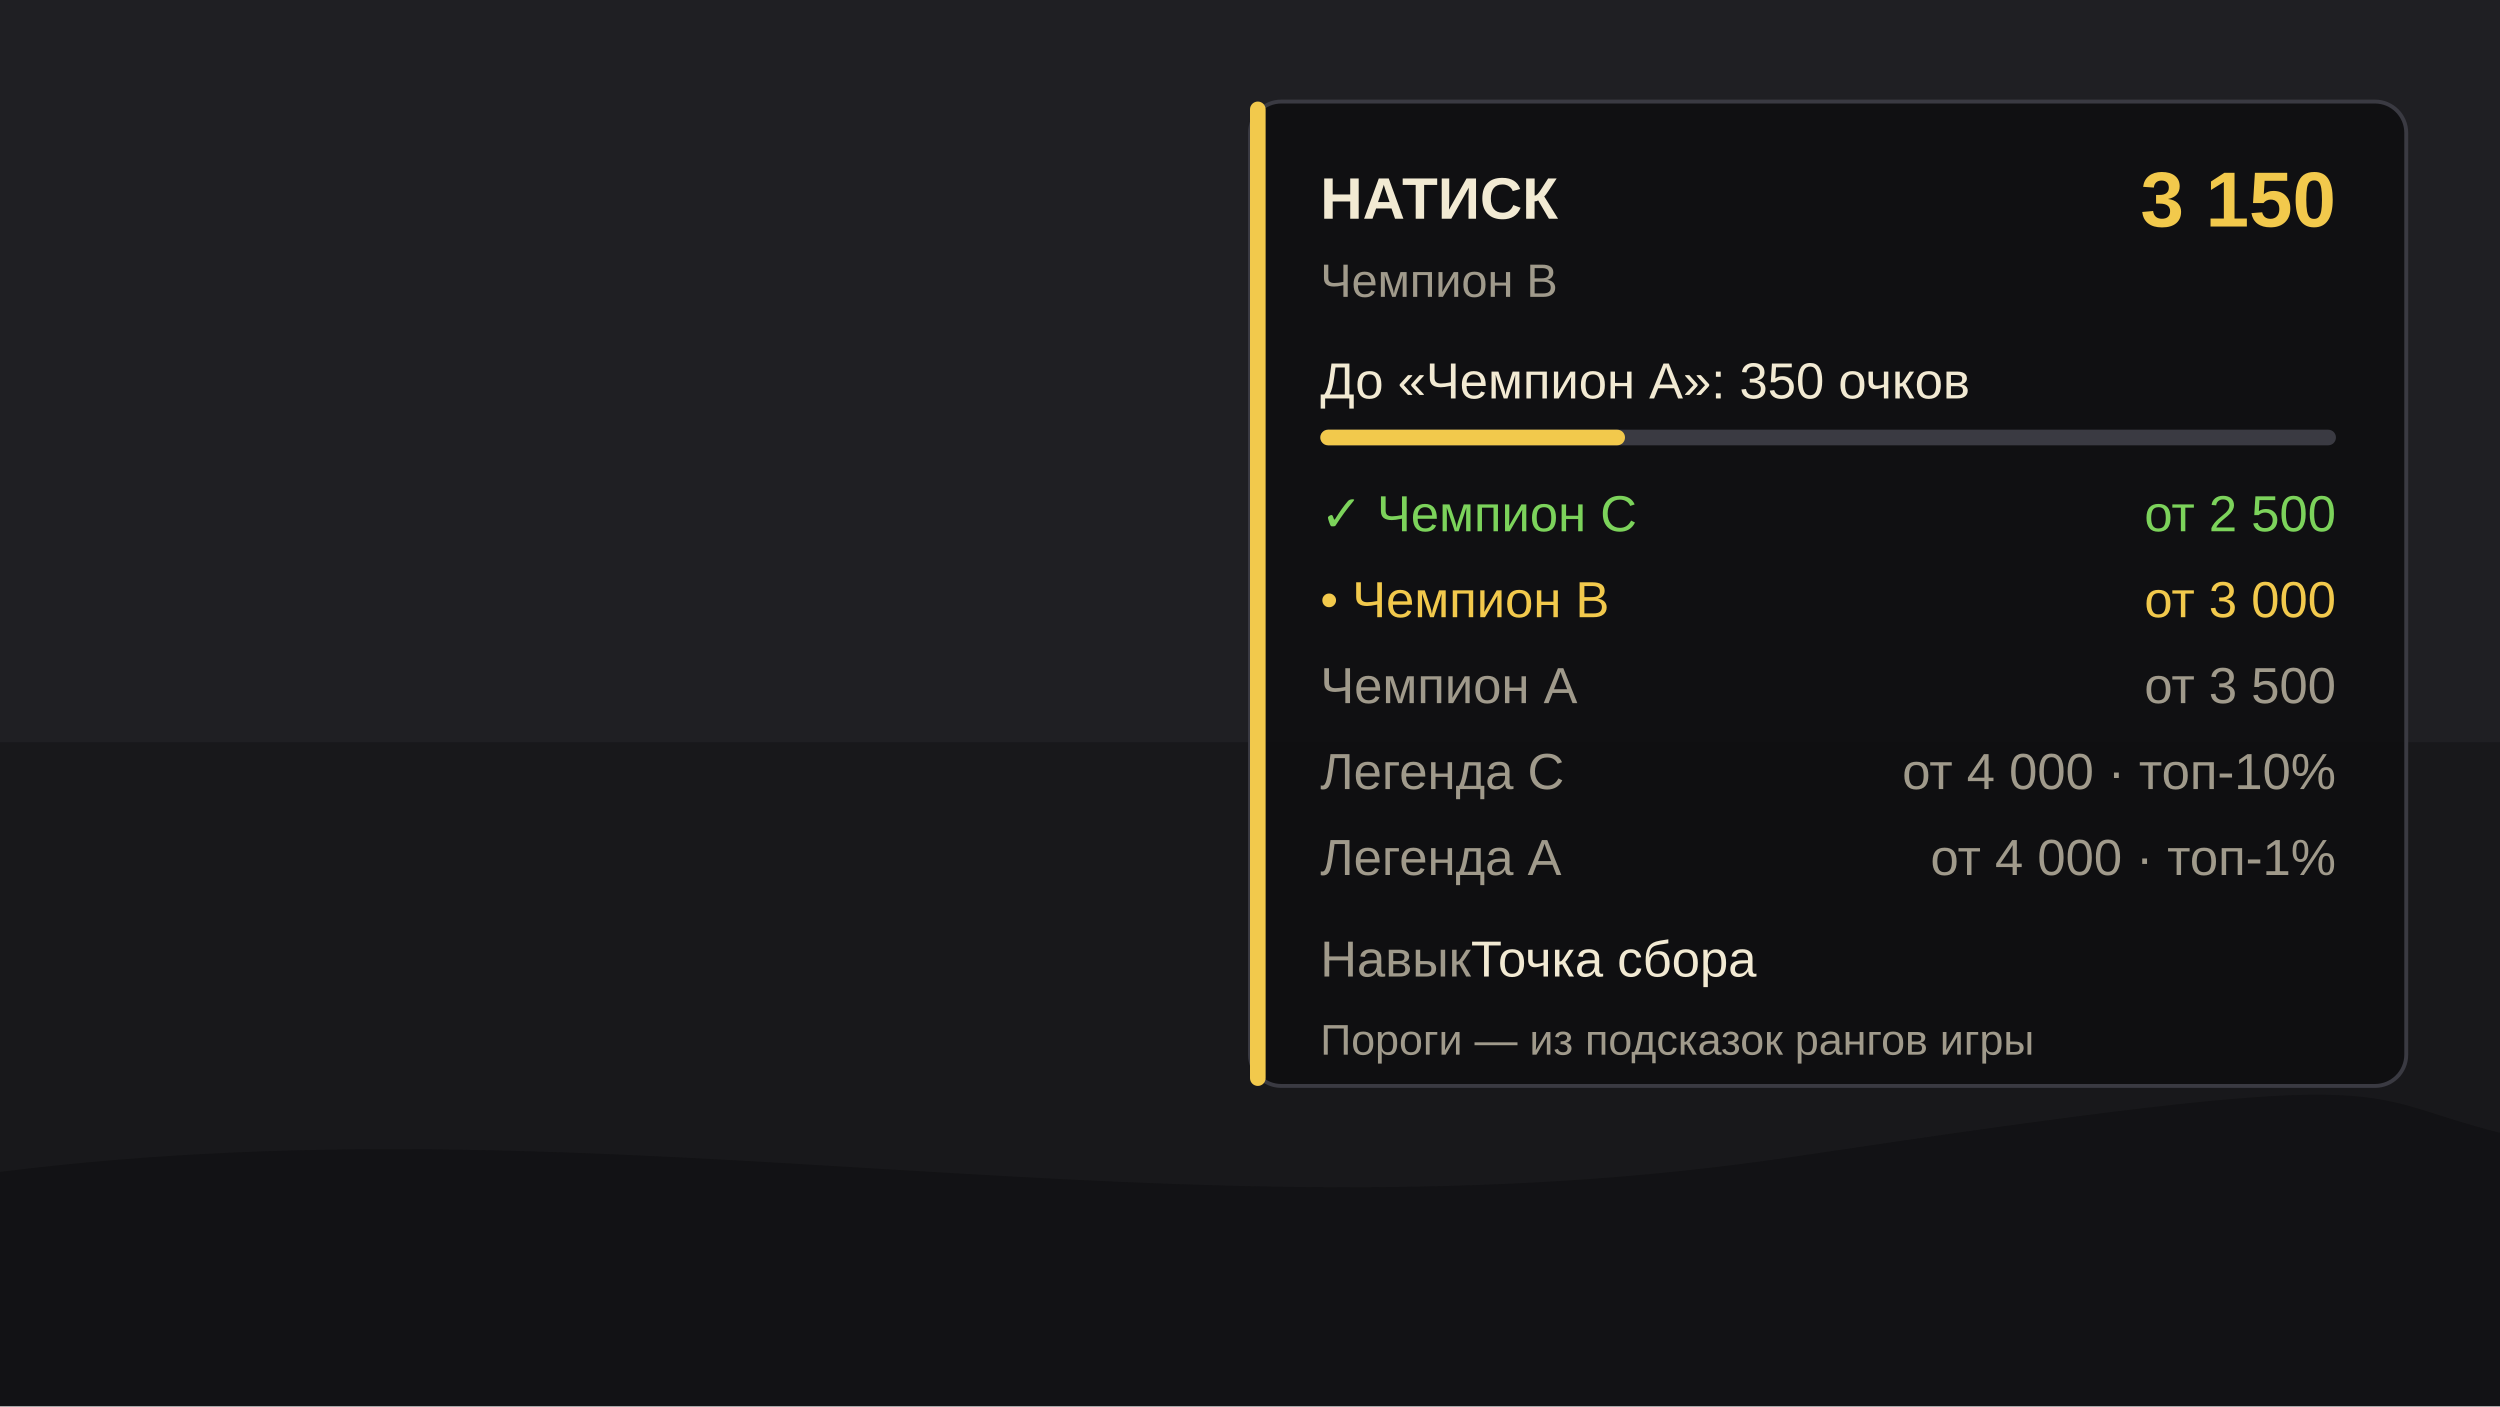
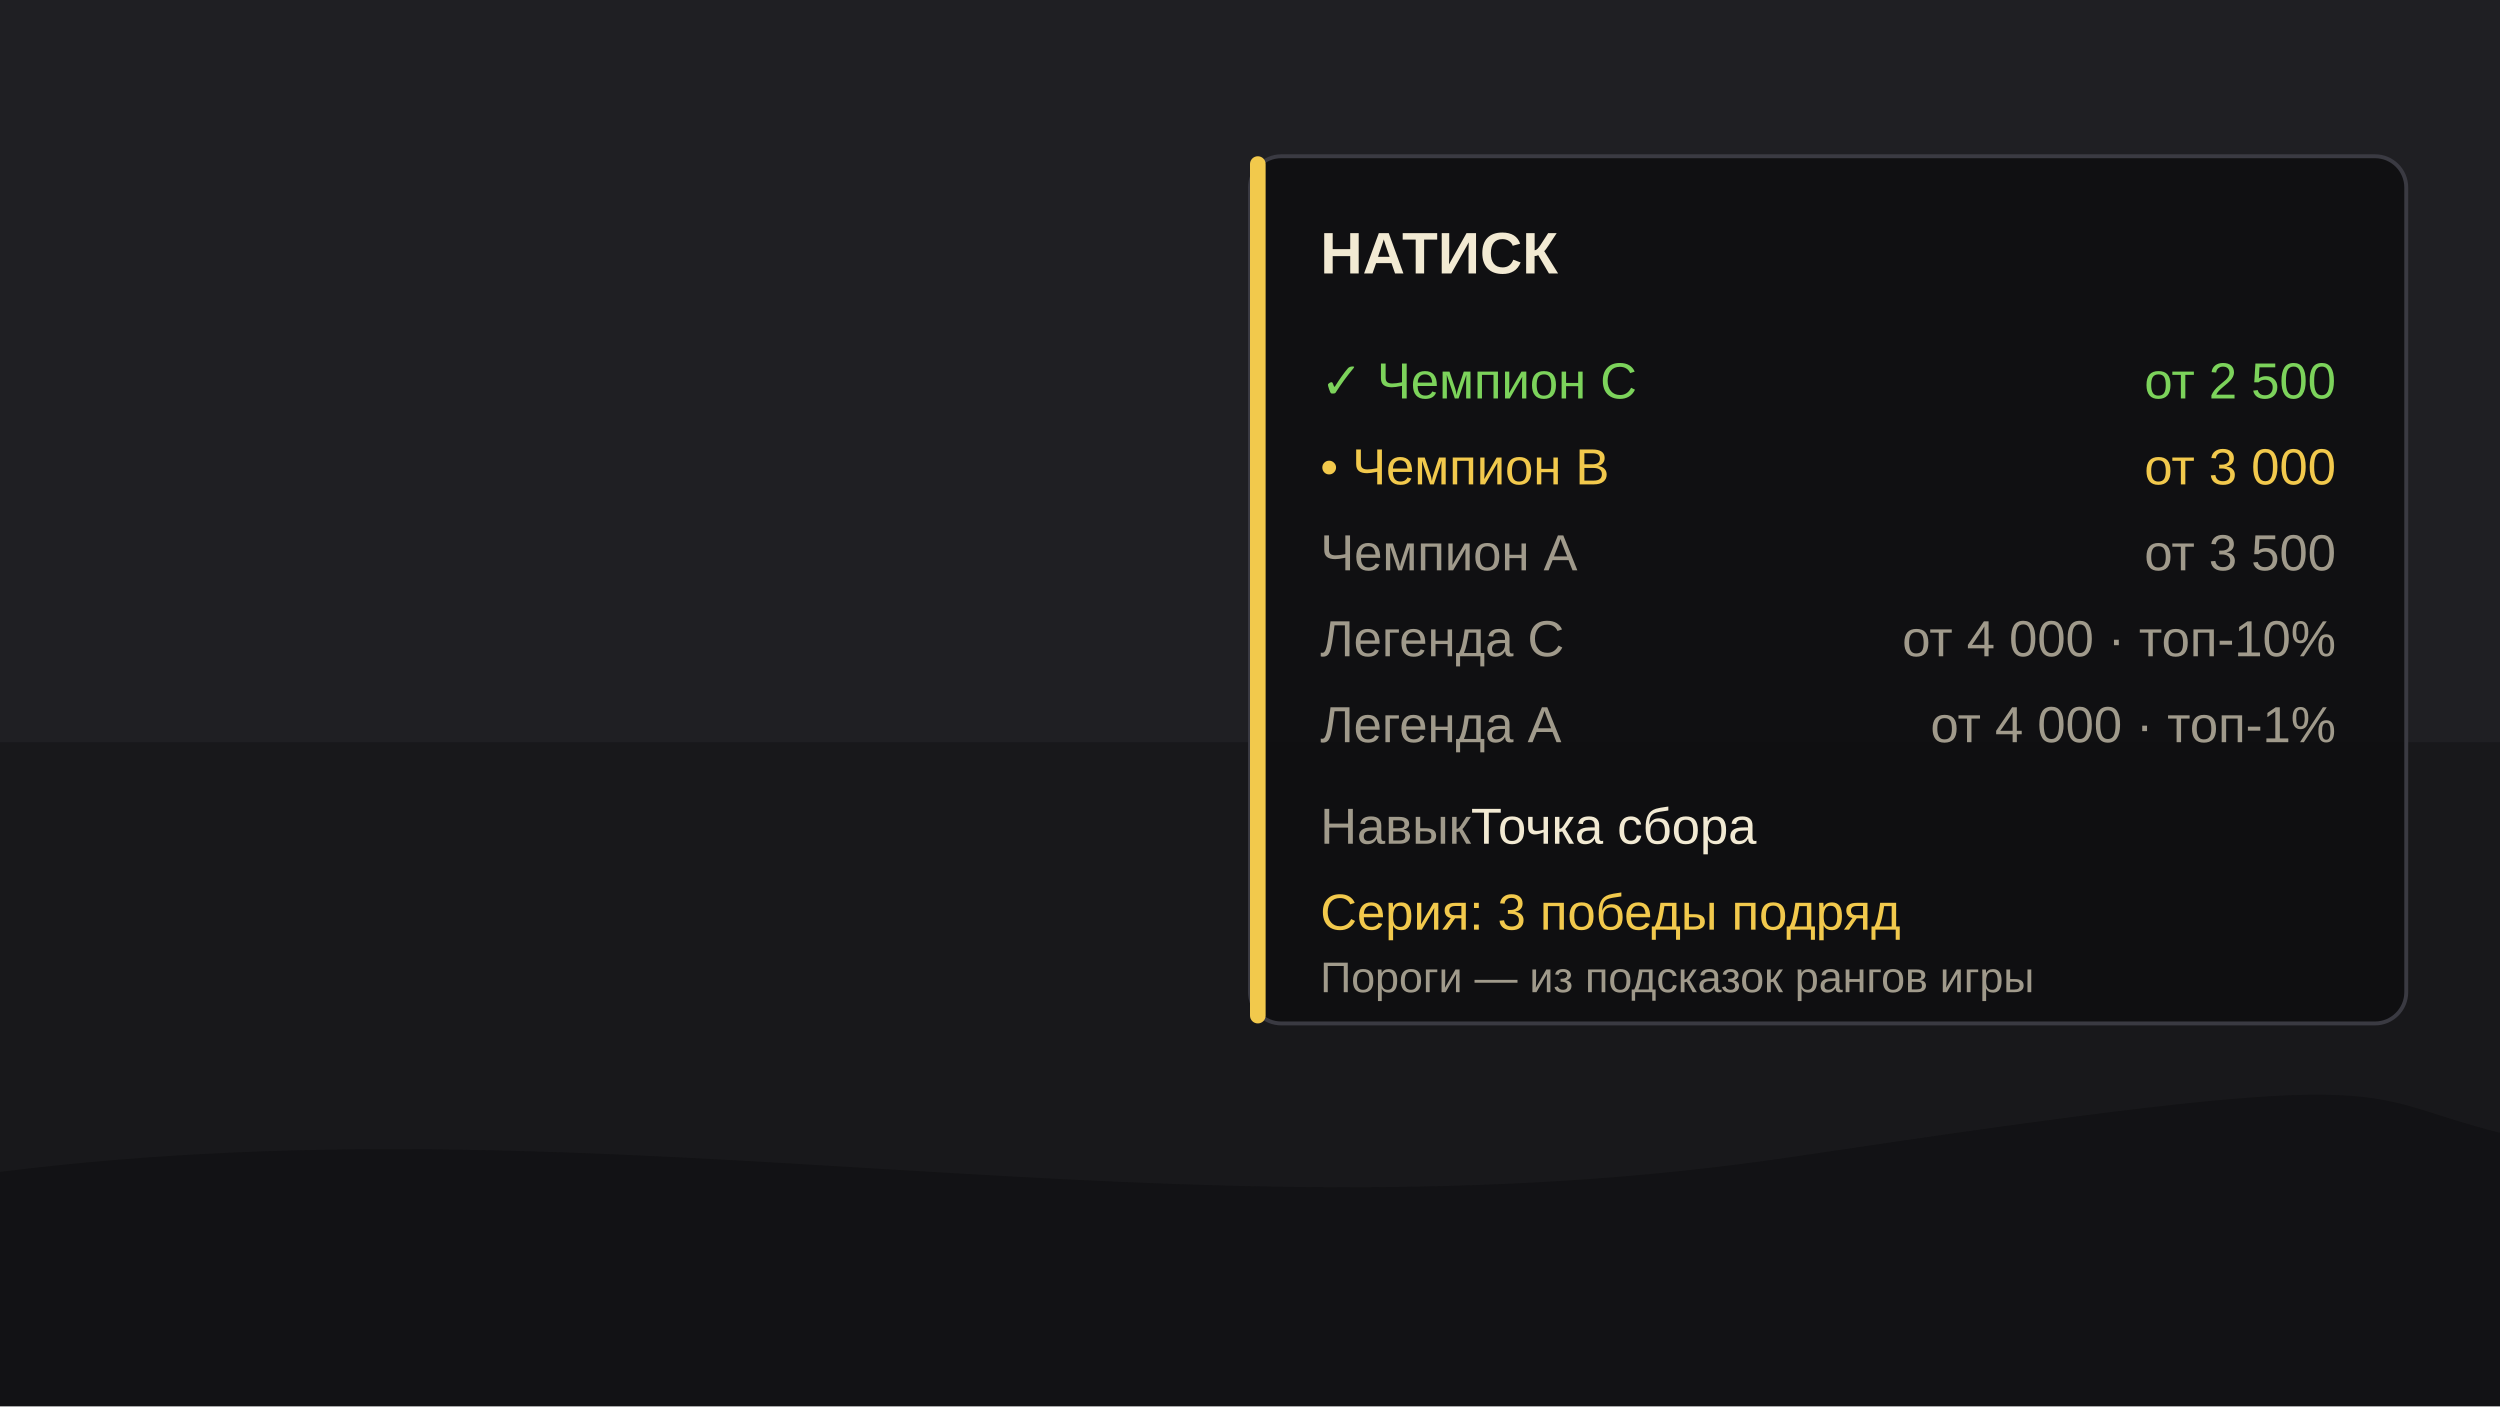
<svg xmlns="http://www.w3.org/2000/svg" width="640" height="360" viewBox="0 0 640 360">
  <rect width="640" height="360" fill="#18181b" />
  <rect width="640" height="190" fill="#1f1f23" />
  <path d="M0 300 C160 280 300 320 460 296 S600 280 640 290 V360 H0Z" fill="#0e0e10" opacity="0.6" />
-   <g transform="translate(320 26)" font-family="Segoe UI, Arial, sans-serif">
-     <rect width="296" height="252" rx="8" fill="#0e0e10" fill-opacity="0.85" stroke="#3a3a42" />
-     <rect width="4" height="252" rx="2" fill="#f2c94c" />
+   <g transform="translate(320 40)" font-family="Segoe UI, Arial, sans-serif">
+     <rect width="296" height="222" rx="8" fill="#0e0e10" fill-opacity="0.85" stroke="#3a3a42" />
+     <rect width="4" height="222" rx="2" fill="#f2c94c" />
    <text x="18" y="30" font-size="15" font-weight="700" fill="#f2ead3">НАТИСК</text>
-     <text x="278" y="32" font-size="20" font-weight="700" fill="#f2c94c" text-anchor="end">3 150</text>
-     <text x="18" y="50" font-size="12" fill="#a09a8b">Чемпион B</text>
-     <text x="18" y="76" font-size="13" fill="#f2ead3">До «Чемпион A»: 350 очков</text>
-     <rect x="18" y="84" width="260" height="4" rx="2" fill="#3a3a42" />
-     <rect x="18" y="84" width="78" height="4" rx="2" fill="#f2c94c" />
-     <text x="18" y="110" font-size="13" fill="#7cd35b">✓ Чемпион C</text>
-     <text x="278" y="110" font-size="13" fill="#7cd35b" text-anchor="end">от 2 500</text>
-     <text x="18" y="132" font-size="13" fill="#f2c94c">• Чемпион B</text>
-     <text x="278" y="132" font-size="13" fill="#f2c94c" text-anchor="end">от 3 000</text>
-     <text x="18" y="154" font-size="13" fill="#a09a8b">Чемпион A</text>
-     <text x="278" y="154" font-size="13" fill="#a09a8b" text-anchor="end">от 3 500</text>
-     <text x="18" y="176" font-size="13" fill="#a09a8b">Легенда C</text>
-     <text x="278" y="176" font-size="13" fill="#a09a8b" text-anchor="end">от 4 000 · топ-10%</text>
-     <text x="18" y="198" font-size="13" fill="#a09a8b">Легенда A</text>
-     <text x="278" y="198" font-size="13" fill="#a09a8b" text-anchor="end">от 4 000 · топ-1%</text>
-     <text x="18" y="224" font-size="13" fill="#f2ead3">
+     <text x="18" y="62" font-size="13" fill="#7cd35b">✓ Чемпион C</text>
+     <text x="278" y="62" font-size="13" fill="#7cd35b" text-anchor="end">от 2 500</text>
+     <text x="18" y="84" font-size="13" fill="#f2c94c">• Чемпион B</text>
+     <text x="278" y="84" font-size="13" fill="#f2c94c" text-anchor="end">от 3 000</text>
+     <text x="18" y="106" font-size="13" fill="#a09a8b">Чемпион A</text>
+     <text x="278" y="106" font-size="13" fill="#a09a8b" text-anchor="end">от 3 500</text>
+     <text x="18" y="128" font-size="13" fill="#a09a8b">Легенда C</text>
+     <text x="278" y="128" font-size="13" fill="#a09a8b" text-anchor="end">от 4 000 · топ-10%</text>
+     <text x="18" y="150" font-size="13" fill="#a09a8b">Легенда A</text>
+     <text x="278" y="150" font-size="13" fill="#a09a8b" text-anchor="end">от 4 000 · топ-1%</text>
+     <text x="18" y="176" font-size="13" fill="#f2ead3">
      <tspan fill="#a09a8b">Навык </tspan>Точка сбора</text>
-     <text x="18" y="244" font-size="11" fill="#a09a8b">Пороги — из подсказок рангов игры</text>
+     <text x="18" y="198" font-size="13" fill="#f2c94c">Серия: 3 победы подряд</text>
+     <text x="18" y="214" font-size="11" fill="#a09a8b">Пороги — из подсказок рангов игры</text>
  </g>
</svg>
